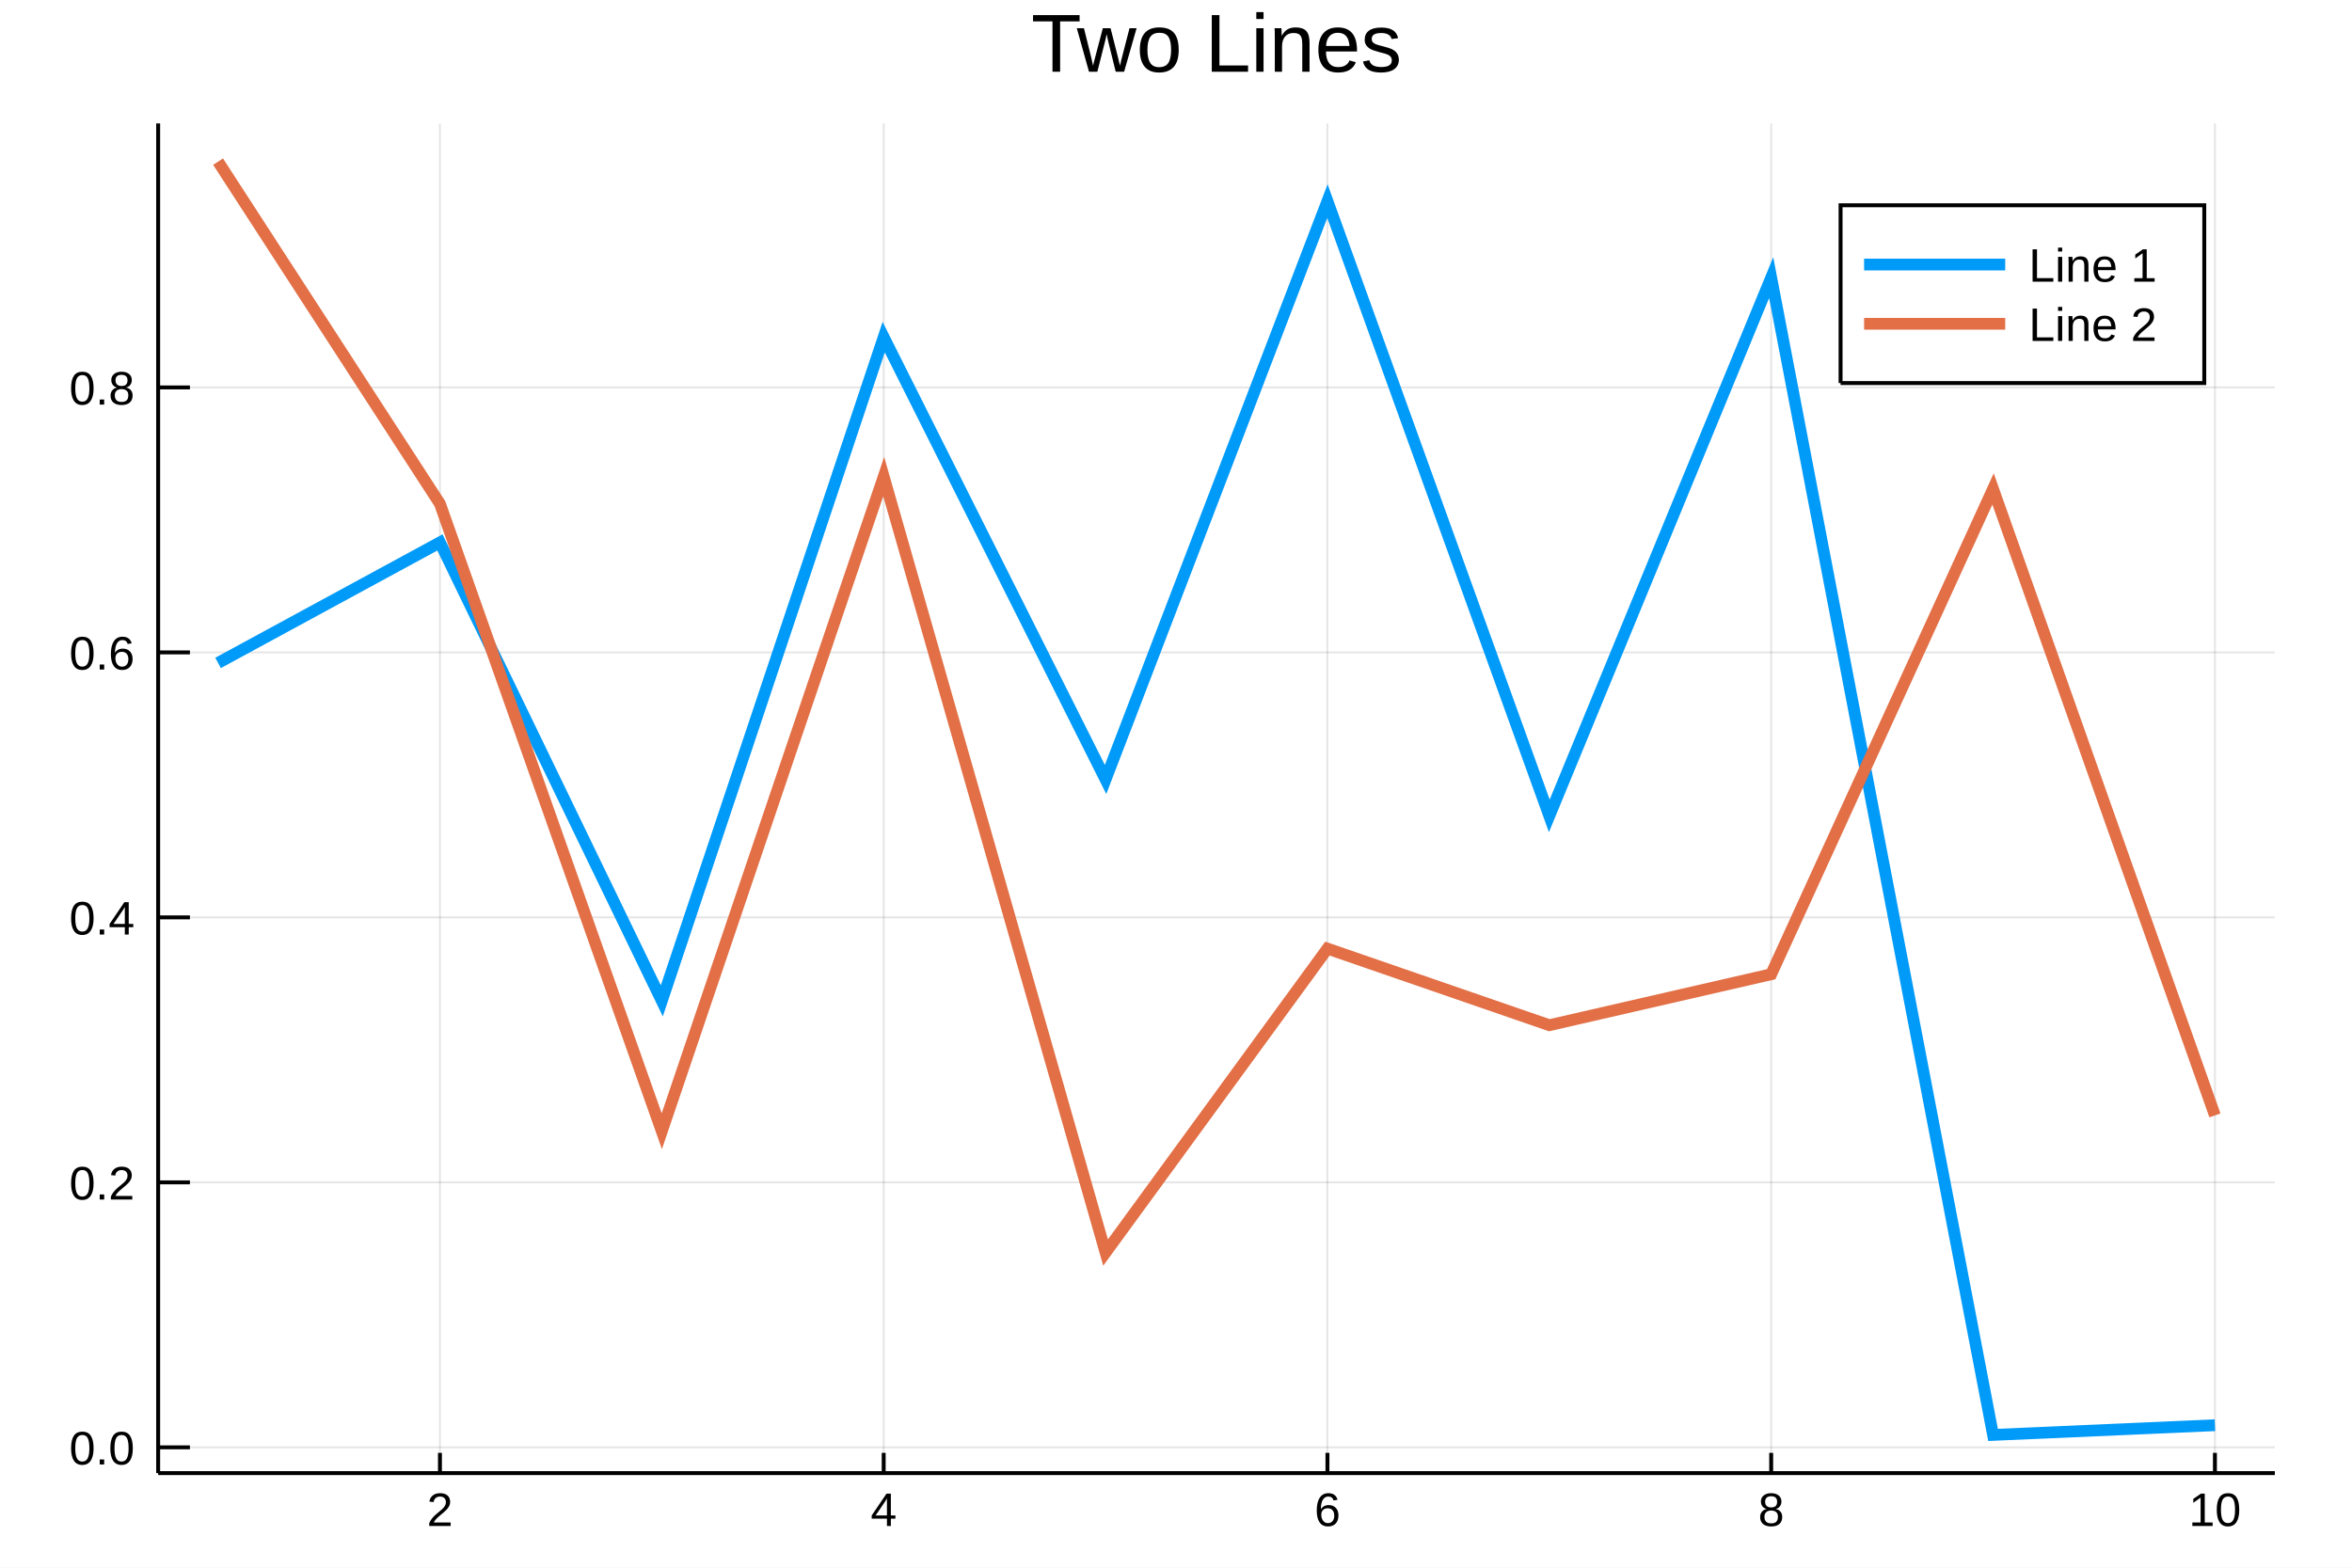
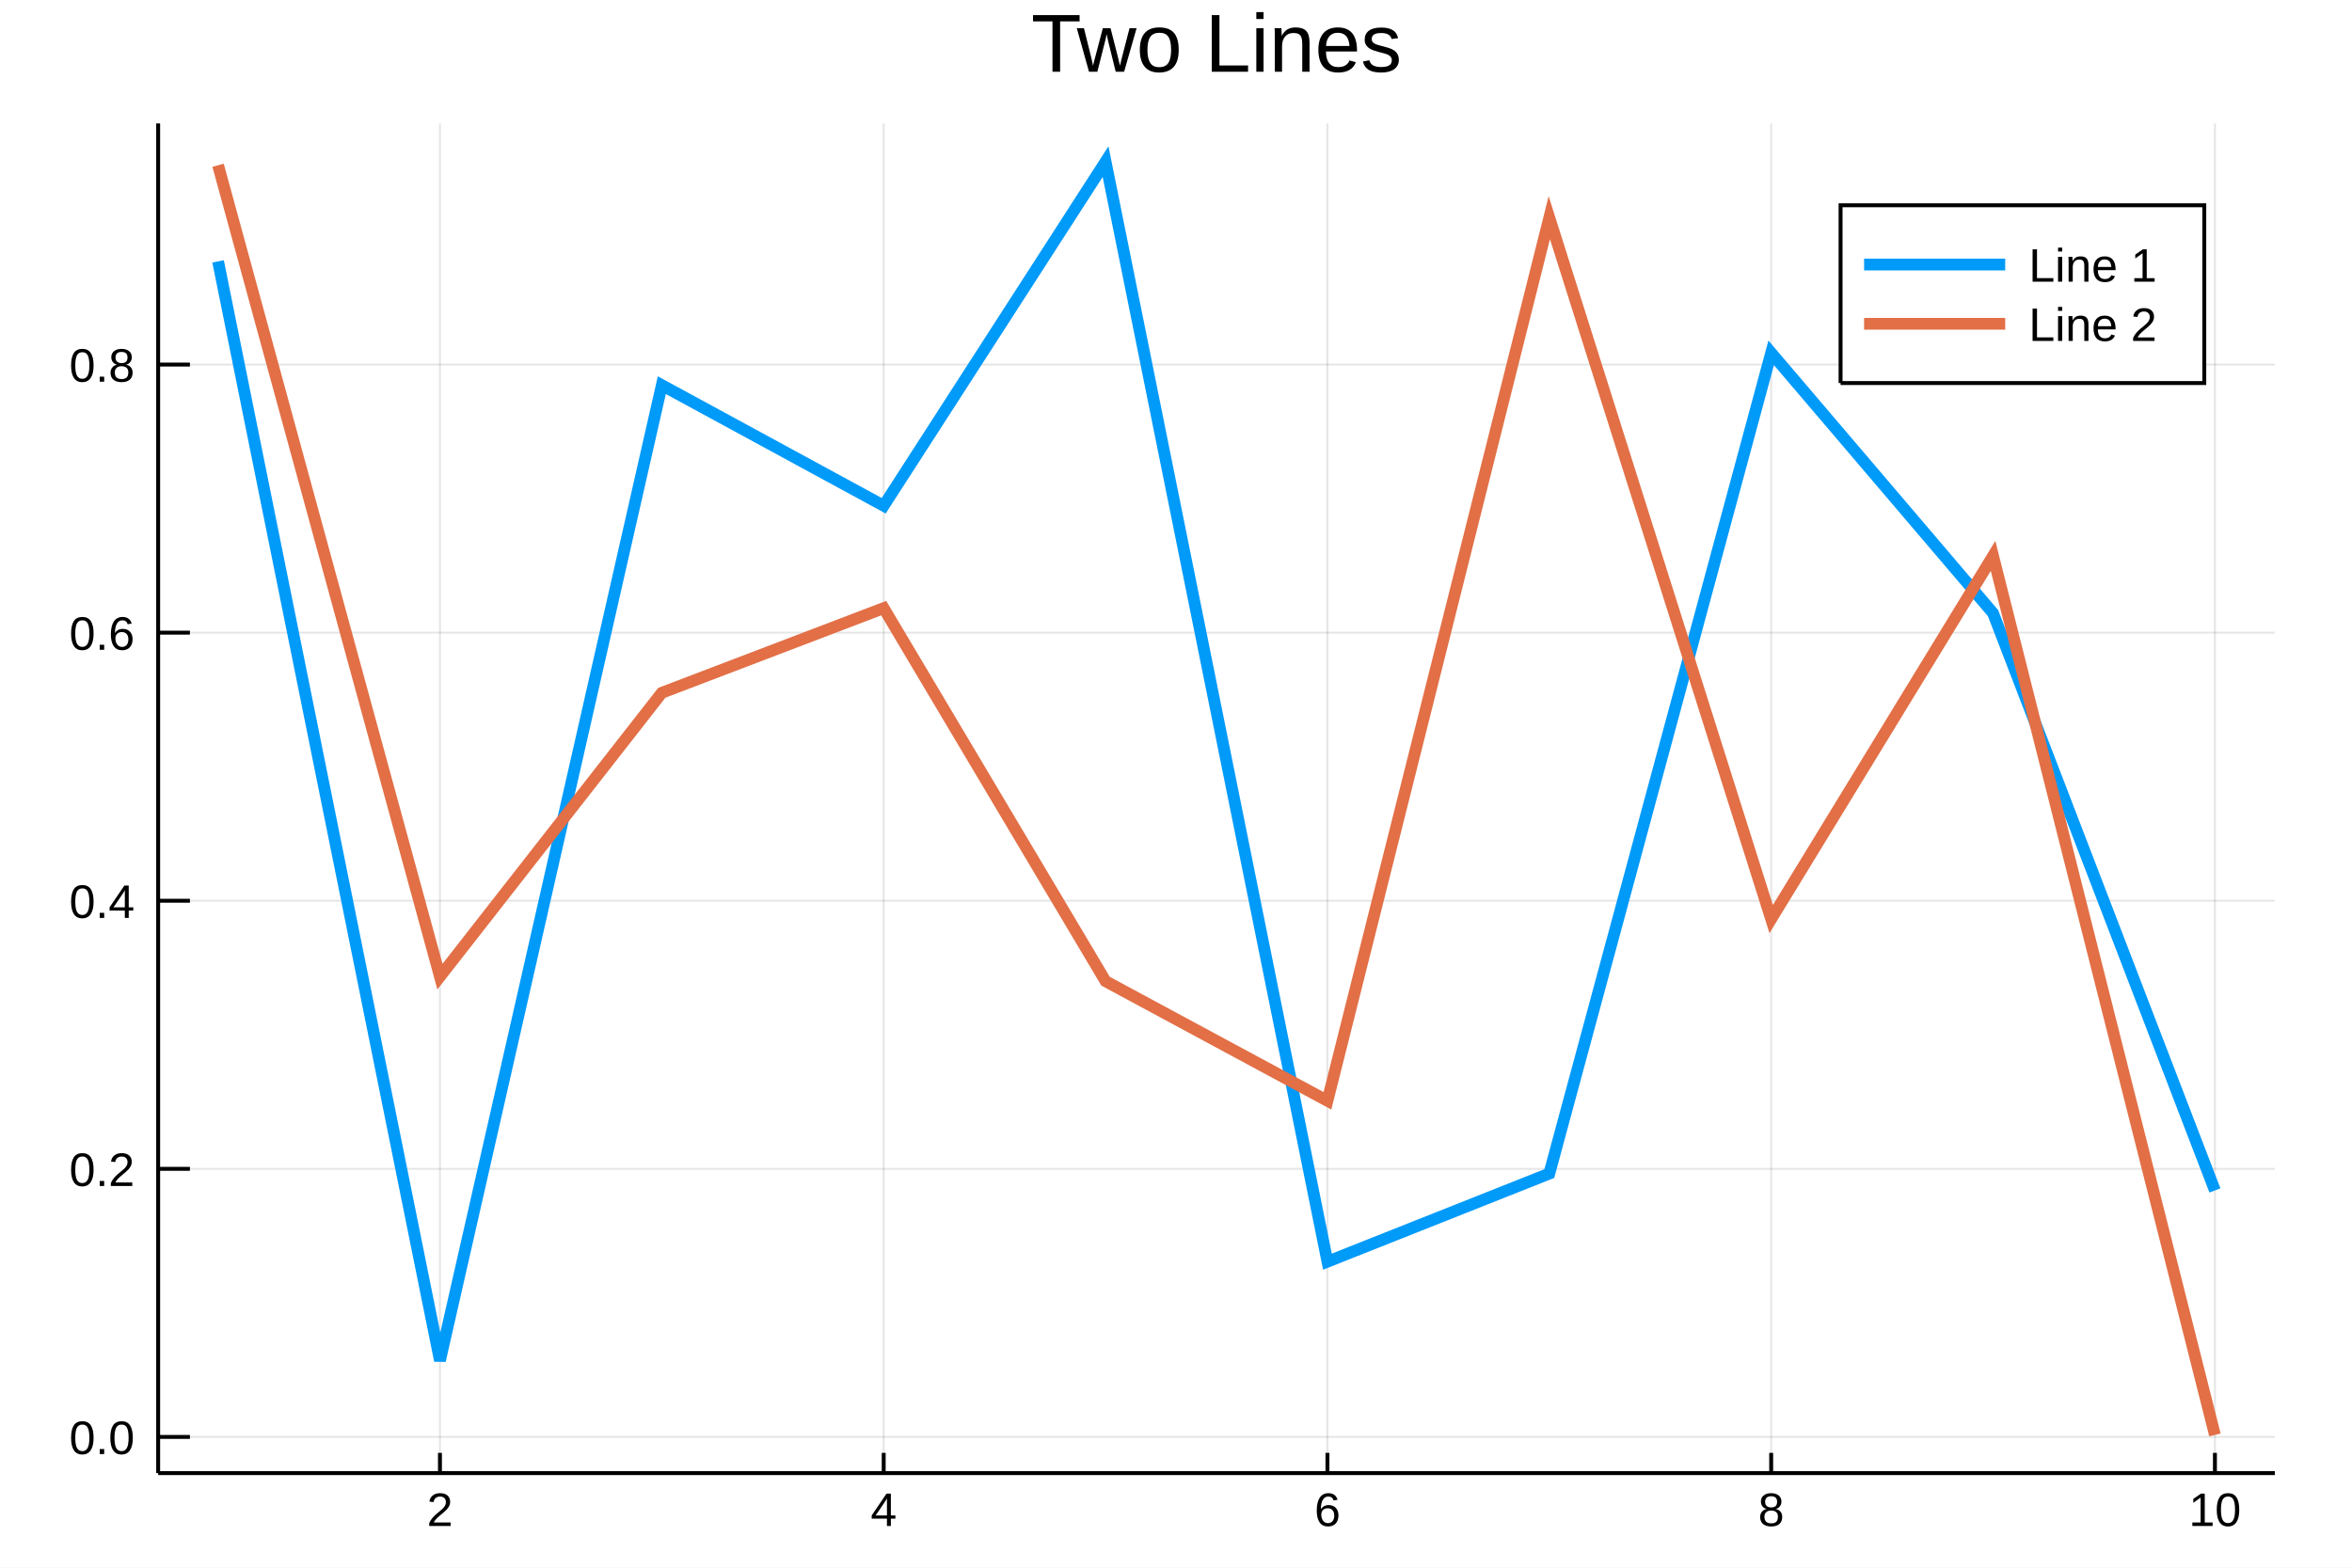
<svg xmlns="http://www.w3.org/2000/svg" width="600" height="400" viewBox="0 0 2400 1600">
  <defs>
-     <clipPath id="clip9700">
+     <clipPath id="clip3600">
      <rect x="0" y="0" width="2000" height="2000" />
    </clipPath>
  </defs>
  <defs>
-     <clipPath id="clip9701">
+     <clipPath id="clip3601">
      <rect x="0" y="0" width="2400" height="1600" />
    </clipPath>
  </defs>
-   <polygon clip-path="url(#clip9701)" points=" 0,1600 2400,1600 2400,0 0,0    " fill="#ffffff" fill-rule="evenodd" fill-opacity="1" />
+   <polygon clip-path="url(#clip3601)" points=" 0,1600 2400,1600 2400,0 0,0    " fill="#ffffff" fill-rule="evenodd" fill-opacity="1" />
  <defs>
-     <clipPath id="clip9702">
+     <clipPath id="clip3602">
      <rect x="480" y="0" width="1681" height="1600" />
    </clipPath>
  </defs>
-   <polygon clip-path="url(#clip9701)" points=" 161.394,1503.47 2321.26,1503.47 2321.26,125.984 161.394,125.984    " fill="#ffffff" fill-rule="evenodd" fill-opacity="1" />
+   <polygon clip-path="url(#clip3601)" points=" 161.394,1503.47 2321.26,1503.47 2321.26,125.984 161.394,125.984    " fill="#ffffff" fill-rule="evenodd" fill-opacity="1" />
  <defs>
-     <clipPath id="clip9703">
+     <clipPath id="clip3603">
      <rect x="161" y="125" width="2161" height="1378" />
    </clipPath>
  </defs>
-   <polyline clip-path="url(#clip9703)" style="stroke:#000000; stroke-width:2; stroke-opacity:0.1; fill:none" points="   448.923,1503.47 448.923,125.984    " />
-   <polyline clip-path="url(#clip9703)" style="stroke:#000000; stroke-width:2; stroke-opacity:0.1; fill:none" points="   901.725,1503.47 901.725,125.984    " />
-   <polyline clip-path="url(#clip9703)" style="stroke:#000000; stroke-width:2; stroke-opacity:0.1; fill:none" points="   1354.53,1503.47 1354.53,125.984    " />
-   <polyline clip-path="url(#clip9703)" style="stroke:#000000; stroke-width:2; stroke-opacity:0.1; fill:none" points="   1807.33,1503.47 1807.33,125.984    " />
-   <polyline clip-path="url(#clip9703)" style="stroke:#000000; stroke-width:2; stroke-opacity:0.1; fill:none" points="   2260.13,1503.47 2260.13,125.984    " />
-   <polyline clip-path="url(#clip9703)" style="stroke:#000000; stroke-width:2; stroke-opacity:0.1; fill:none" points="   161.394,1477.17 2321.26,1477.17    " />
-   <polyline clip-path="url(#clip9703)" style="stroke:#000000; stroke-width:2; stroke-opacity:0.1; fill:none" points="   161.394,1206.73 2321.26,1206.73    " />
-   <polyline clip-path="url(#clip9703)" style="stroke:#000000; stroke-width:2; stroke-opacity:0.1; fill:none" points="   161.394,936.29 2321.26,936.29    " />
-   <polyline clip-path="url(#clip9703)" style="stroke:#000000; stroke-width:2; stroke-opacity:0.1; fill:none" points="   161.394,665.851 2321.26,665.851    " />
-   <polyline clip-path="url(#clip9703)" style="stroke:#000000; stroke-width:2; stroke-opacity:0.1; fill:none" points="   161.394,395.412 2321.26,395.412    " />
-   <polyline clip-path="url(#clip9701)" style="stroke:#000000; stroke-width:4; stroke-opacity:1; fill:none" points="   161.394,1503.47 2321.26,1503.47    " />
-   <polyline clip-path="url(#clip9701)" style="stroke:#000000; stroke-width:4; stroke-opacity:1; fill:none" points="   161.394,1503.47 161.394,125.984    " />
-   <polyline clip-path="url(#clip9701)" style="stroke:#000000; stroke-width:4; stroke-opacity:1; fill:none" points="   448.923,1503.47 448.923,1482.81    " />
-   <polyline clip-path="url(#clip9701)" style="stroke:#000000; stroke-width:4; stroke-opacity:1; fill:none" points="   901.725,1503.47 901.725,1482.81    " />
-   <polyline clip-path="url(#clip9701)" style="stroke:#000000; stroke-width:4; stroke-opacity:1; fill:none" points="   1354.53,1503.47 1354.53,1482.81    " />
-   <polyline clip-path="url(#clip9701)" style="stroke:#000000; stroke-width:4; stroke-opacity:1; fill:none" points="   1807.33,1503.47 1807.33,1482.81    " />
-   <polyline clip-path="url(#clip9701)" style="stroke:#000000; stroke-width:4; stroke-opacity:1; fill:none" points="   2260.13,1503.47 2260.13,1482.81    " />
-   <polyline clip-path="url(#clip9701)" style="stroke:#000000; stroke-width:4; stroke-opacity:1; fill:none" points="   161.394,1477.17 193.792,1477.17    " />
-   <polyline clip-path="url(#clip9701)" style="stroke:#000000; stroke-width:4; stroke-opacity:1; fill:none" points="   161.394,1206.73 193.792,1206.73    " />
-   <polyline clip-path="url(#clip9701)" style="stroke:#000000; stroke-width:4; stroke-opacity:1; fill:none" points="   161.394,936.29 193.792,936.29    " />
-   <polyline clip-path="url(#clip9701)" style="stroke:#000000; stroke-width:4; stroke-opacity:1; fill:none" points="   161.394,665.851 193.792,665.851    " />
-   <polyline clip-path="url(#clip9701)" style="stroke:#000000; stroke-width:4; stroke-opacity:1; fill:none" points="   161.394,395.412 193.792,395.412    " />
-   <g clip-path="url(#clip9701)">
+   <polyline clip-path="url(#clip3603)" style="stroke:#000000; stroke-width:2; stroke-opacity:0.1; fill:none" points="   448.923,1503.47 448.923,125.984    " />
+   <polyline clip-path="url(#clip3603)" style="stroke:#000000; stroke-width:2; stroke-opacity:0.1; fill:none" points="   901.725,1503.47 901.725,125.984    " />
+   <polyline clip-path="url(#clip3603)" style="stroke:#000000; stroke-width:2; stroke-opacity:0.1; fill:none" points="   1354.53,1503.47 1354.53,125.984    " />
+   <polyline clip-path="url(#clip3603)" style="stroke:#000000; stroke-width:2; stroke-opacity:0.1; fill:none" points="   1807.33,1503.47 1807.33,125.984    " />
+   <polyline clip-path="url(#clip3603)" style="stroke:#000000; stroke-width:2; stroke-opacity:0.1; fill:none" points="   2260.13,1503.47 2260.13,125.984    " />
+   <polyline clip-path="url(#clip3603)" style="stroke:#000000; stroke-width:2; stroke-opacity:0.1; fill:none" points="   161.394,1466.54 2321.26,1466.54    " />
+   <polyline clip-path="url(#clip3603)" style="stroke:#000000; stroke-width:2; stroke-opacity:0.1; fill:none" points="   161.394,1192.93 2321.26,1192.93    " />
+   <polyline clip-path="url(#clip3603)" style="stroke:#000000; stroke-width:2; stroke-opacity:0.1; fill:none" points="   161.394,919.309 2321.26,919.309    " />
+   <polyline clip-path="url(#clip3603)" style="stroke:#000000; stroke-width:2; stroke-opacity:0.1; fill:none" points="   161.394,645.691 2321.26,645.691    " />
+   <polyline clip-path="url(#clip3603)" style="stroke:#000000; stroke-width:2; stroke-opacity:0.1; fill:none" points="   161.394,372.073 2321.26,372.073    " />
+   <polyline clip-path="url(#clip3601)" style="stroke:#000000; stroke-width:4; stroke-opacity:1; fill:none" points="   161.394,1503.47 2321.26,1503.47    " />
+   <polyline clip-path="url(#clip3601)" style="stroke:#000000; stroke-width:4; stroke-opacity:1; fill:none" points="   161.394,1503.47 161.394,125.984    " />
+   <polyline clip-path="url(#clip3601)" style="stroke:#000000; stroke-width:4; stroke-opacity:1; fill:none" points="   448.923,1503.47 448.923,1482.81    " />
+   <polyline clip-path="url(#clip3601)" style="stroke:#000000; stroke-width:4; stroke-opacity:1; fill:none" points="   901.725,1503.47 901.725,1482.81    " />
+   <polyline clip-path="url(#clip3601)" style="stroke:#000000; stroke-width:4; stroke-opacity:1; fill:none" points="   1354.53,1503.47 1354.53,1482.81    " />
+   <polyline clip-path="url(#clip3601)" style="stroke:#000000; stroke-width:4; stroke-opacity:1; fill:none" points="   1807.33,1503.47 1807.33,1482.81    " />
+   <polyline clip-path="url(#clip3601)" style="stroke:#000000; stroke-width:4; stroke-opacity:1; fill:none" points="   2260.13,1503.47 2260.13,1482.81    " />
+   <polyline clip-path="url(#clip3601)" style="stroke:#000000; stroke-width:4; stroke-opacity:1; fill:none" points="   161.394,1466.54 193.792,1466.54    " />
+   <polyline clip-path="url(#clip3601)" style="stroke:#000000; stroke-width:4; stroke-opacity:1; fill:none" points="   161.394,1192.93 193.792,1192.93    " />
+   <polyline clip-path="url(#clip3601)" style="stroke:#000000; stroke-width:4; stroke-opacity:1; fill:none" points="   161.394,919.309 193.792,919.309    " />
+   <polyline clip-path="url(#clip3601)" style="stroke:#000000; stroke-width:4; stroke-opacity:1; fill:none" points="   161.394,645.691 193.792,645.691    " />
+   <polyline clip-path="url(#clip3601)" style="stroke:#000000; stroke-width:4; stroke-opacity:1; fill:none" points="   161.394,372.073 193.792,372.073    " />
+   <g clip-path="url(#clip3601)">
    <text style="fill:#000000; fill-opacity:1; font-family:Arial,Helvetica Neue,Helvetica,sans-serif; font-size:48px; text-anchor:middle;" transform="rotate(0, 448.923, 1557.47)" x="448.923" y="1557.47">2</text>
  </g>
-   <g clip-path="url(#clip9701)">
+   <g clip-path="url(#clip3601)">
    <text style="fill:#000000; fill-opacity:1; font-family:Arial,Helvetica Neue,Helvetica,sans-serif; font-size:48px; text-anchor:middle;" transform="rotate(0, 901.725, 1557.47)" x="901.725" y="1557.47">4</text>
  </g>
-   <g clip-path="url(#clip9701)">
+   <g clip-path="url(#clip3601)">
    <text style="fill:#000000; fill-opacity:1; font-family:Arial,Helvetica Neue,Helvetica,sans-serif; font-size:48px; text-anchor:middle;" transform="rotate(0, 1354.53, 1557.47)" x="1354.53" y="1557.47">6</text>
  </g>
-   <g clip-path="url(#clip9701)">
+   <g clip-path="url(#clip3601)">
    <text style="fill:#000000; fill-opacity:1; font-family:Arial,Helvetica Neue,Helvetica,sans-serif; font-size:48px; text-anchor:middle;" transform="rotate(0, 1807.33, 1557.47)" x="1807.33" y="1557.47">8</text>
  </g>
-   <g clip-path="url(#clip9701)">
+   <g clip-path="url(#clip3601)">
    <text style="fill:#000000; fill-opacity:1; font-family:Arial,Helvetica Neue,Helvetica,sans-serif; font-size:48px; text-anchor:middle;" transform="rotate(0, 2260.13, 1557.47)" x="2260.13" y="1557.47">10</text>
  </g>
-   <g clip-path="url(#clip9701)">
-     <text style="fill:#000000; fill-opacity:1; font-family:Arial,Helvetica Neue,Helvetica,sans-serif; font-size:48px; text-anchor:end;" transform="rotate(0, 137.394, 1494.67)" x="137.394" y="1494.67">0.0</text>
+   <g clip-path="url(#clip3601)">
+     <text style="fill:#000000; fill-opacity:1; font-family:Arial,Helvetica Neue,Helvetica,sans-serif; font-size:48px; text-anchor:end;" transform="rotate(0, 137.394, 1484.04)" x="137.394" y="1484.04">0.0</text>
  </g>
-   <g clip-path="url(#clip9701)">
-     <text style="fill:#000000; fill-opacity:1; font-family:Arial,Helvetica Neue,Helvetica,sans-serif; font-size:48px; text-anchor:end;" transform="rotate(0, 137.394, 1224.23)" x="137.394" y="1224.23">0.2</text>
+   <g clip-path="url(#clip3601)">
+     <text style="fill:#000000; fill-opacity:1; font-family:Arial,Helvetica Neue,Helvetica,sans-serif; font-size:48px; text-anchor:end;" transform="rotate(0, 137.394, 1210.43)" x="137.394" y="1210.43">0.2</text>
  </g>
-   <g clip-path="url(#clip9701)">
-     <text style="fill:#000000; fill-opacity:1; font-family:Arial,Helvetica Neue,Helvetica,sans-serif; font-size:48px; text-anchor:end;" transform="rotate(0, 137.394, 953.79)" x="137.394" y="953.79">0.4</text>
+   <g clip-path="url(#clip3601)">
+     <text style="fill:#000000; fill-opacity:1; font-family:Arial,Helvetica Neue,Helvetica,sans-serif; font-size:48px; text-anchor:end;" transform="rotate(0, 137.394, 936.809)" x="137.394" y="936.809">0.4</text>
  </g>
-   <g clip-path="url(#clip9701)">
-     <text style="fill:#000000; fill-opacity:1; font-family:Arial,Helvetica Neue,Helvetica,sans-serif; font-size:48px; text-anchor:end;" transform="rotate(0, 137.394, 683.351)" x="137.394" y="683.351">0.6</text>
+   <g clip-path="url(#clip3601)">
+     <text style="fill:#000000; fill-opacity:1; font-family:Arial,Helvetica Neue,Helvetica,sans-serif; font-size:48px; text-anchor:end;" transform="rotate(0, 137.394, 663.191)" x="137.394" y="663.191">0.6</text>
  </g>
-   <g clip-path="url(#clip9701)">
-     <text style="fill:#000000; fill-opacity:1; font-family:Arial,Helvetica Neue,Helvetica,sans-serif; font-size:48px; text-anchor:end;" transform="rotate(0, 137.394, 412.912)" x="137.394" y="412.912">0.8</text>
+   <g clip-path="url(#clip3601)">
+     <text style="fill:#000000; fill-opacity:1; font-family:Arial,Helvetica Neue,Helvetica,sans-serif; font-size:48px; text-anchor:end;" transform="rotate(0, 137.394, 389.573)" x="137.394" y="389.573">0.8</text>
  </g>
-   <g clip-path="url(#clip9701)">
+   <g clip-path="url(#clip3601)">
    <text style="fill:#000000; fill-opacity:1; font-family:Arial,Helvetica Neue,Helvetica,sans-serif; font-size:84px; text-anchor:middle;" transform="rotate(0, 1241.33, 73.2)" x="1241.33" y="73.2">Two Lines</text>
  </g>
-   <polyline clip-path="url(#clip9703)" style="stroke:#009af9; stroke-width:12; stroke-opacity:1; fill:none" points="   222.522,676.578 448.923,553.588 675.324,1021.51 901.725,344.091 1128.13,795.555 1354.53,205.254 1580.93,832.708 1807.33,283.336 2033.73,1464.49 2260.13,1454.59       " />
-   <polyline clip-path="url(#clip9703)" style="stroke:#e26f46; stroke-width:12; stroke-opacity:1; fill:none" points="   222.522,164.97 448.923,514.189 675.324,1154.54 901.725,486.475 1128.13,1278.37 1354.53,968.162 1580.93,1046.33 1807.33,994.323 2033.73,498.997 2260.13,1138.38       " />
-   <polygon clip-path="url(#clip9701)" points=" 1878.14,390.944 2249.26,390.944 2249.26,209.504 1878.14,209.504    " fill="#ffffff" fill-rule="evenodd" fill-opacity="1" />
-   <polyline clip-path="url(#clip9701)" style="stroke:#000000; stroke-width:4; stroke-opacity:1; fill:none" points="   1878.14,390.944 2249.26,390.944 2249.26,209.504 1878.14,209.504 1878.14,390.944    " />
-   <polyline clip-path="url(#clip9701)" style="stroke:#009af9; stroke-width:12; stroke-opacity:1; fill:none" points="   1902.14,269.984 2046.14,269.984    " />
-   <g clip-path="url(#clip9701)">
+   <polyline clip-path="url(#clip3603)" style="stroke:#009af9; stroke-width:12; stroke-opacity:1; fill:none" points="   222.522,266.745 448.923,1388.65 675.324,393.1 901.725,516.179 1128.13,164.97 1354.53,1287.67 1580.93,1197.77 1807.33,360.116 2033.73,625.78 2260.13,1214.97       " />
+   <polyline clip-path="url(#clip3603)" style="stroke:#e26f46; stroke-width:12; stroke-opacity:1; fill:none" points="   222.522,168.639 448.923,996.75 675.324,707.069 901.725,620.668 1128.13,1001.44 1354.53,1123.52 1580.93,222.159 1807.33,937.994 2033.73,567.361 2260.13,1464.49       " />
+   <polygon clip-path="url(#clip3601)" points=" 1878.14,390.944 2249.26,390.944 2249.26,209.504 1878.14,209.504    " fill="#ffffff" fill-rule="evenodd" fill-opacity="1" />
+   <polyline clip-path="url(#clip3601)" style="stroke:#000000; stroke-width:4; stroke-opacity:1; fill:none" points="   1878.14,390.944 2249.26,390.944 2249.26,209.504 1878.14,209.504 1878.14,390.944    " />
+   <polyline clip-path="url(#clip3601)" style="stroke:#009af9; stroke-width:12; stroke-opacity:1; fill:none" points="   1902.14,269.984 2046.14,269.984    " />
+   <g clip-path="url(#clip3601)">
    <text style="fill:#000000; fill-opacity:1; font-family:Arial,Helvetica Neue,Helvetica,sans-serif; font-size:48px; text-anchor:start;" transform="rotate(0, 2070.14, 287.484)" x="2070.14" y="287.484">Line 1</text>
  </g>
-   <polyline clip-path="url(#clip9701)" style="stroke:#e26f46; stroke-width:12; stroke-opacity:1; fill:none" points="   1902.14,330.464 2046.14,330.464    " />
-   <g clip-path="url(#clip9701)">
+   <polyline clip-path="url(#clip3601)" style="stroke:#e26f46; stroke-width:12; stroke-opacity:1; fill:none" points="   1902.14,330.464 2046.14,330.464    " />
+   <g clip-path="url(#clip3601)">
    <text style="fill:#000000; fill-opacity:1; font-family:Arial,Helvetica Neue,Helvetica,sans-serif; font-size:48px; text-anchor:start;" transform="rotate(0, 2070.14, 347.964)" x="2070.14" y="347.964">Line 2</text>
  </g>
</svg>
